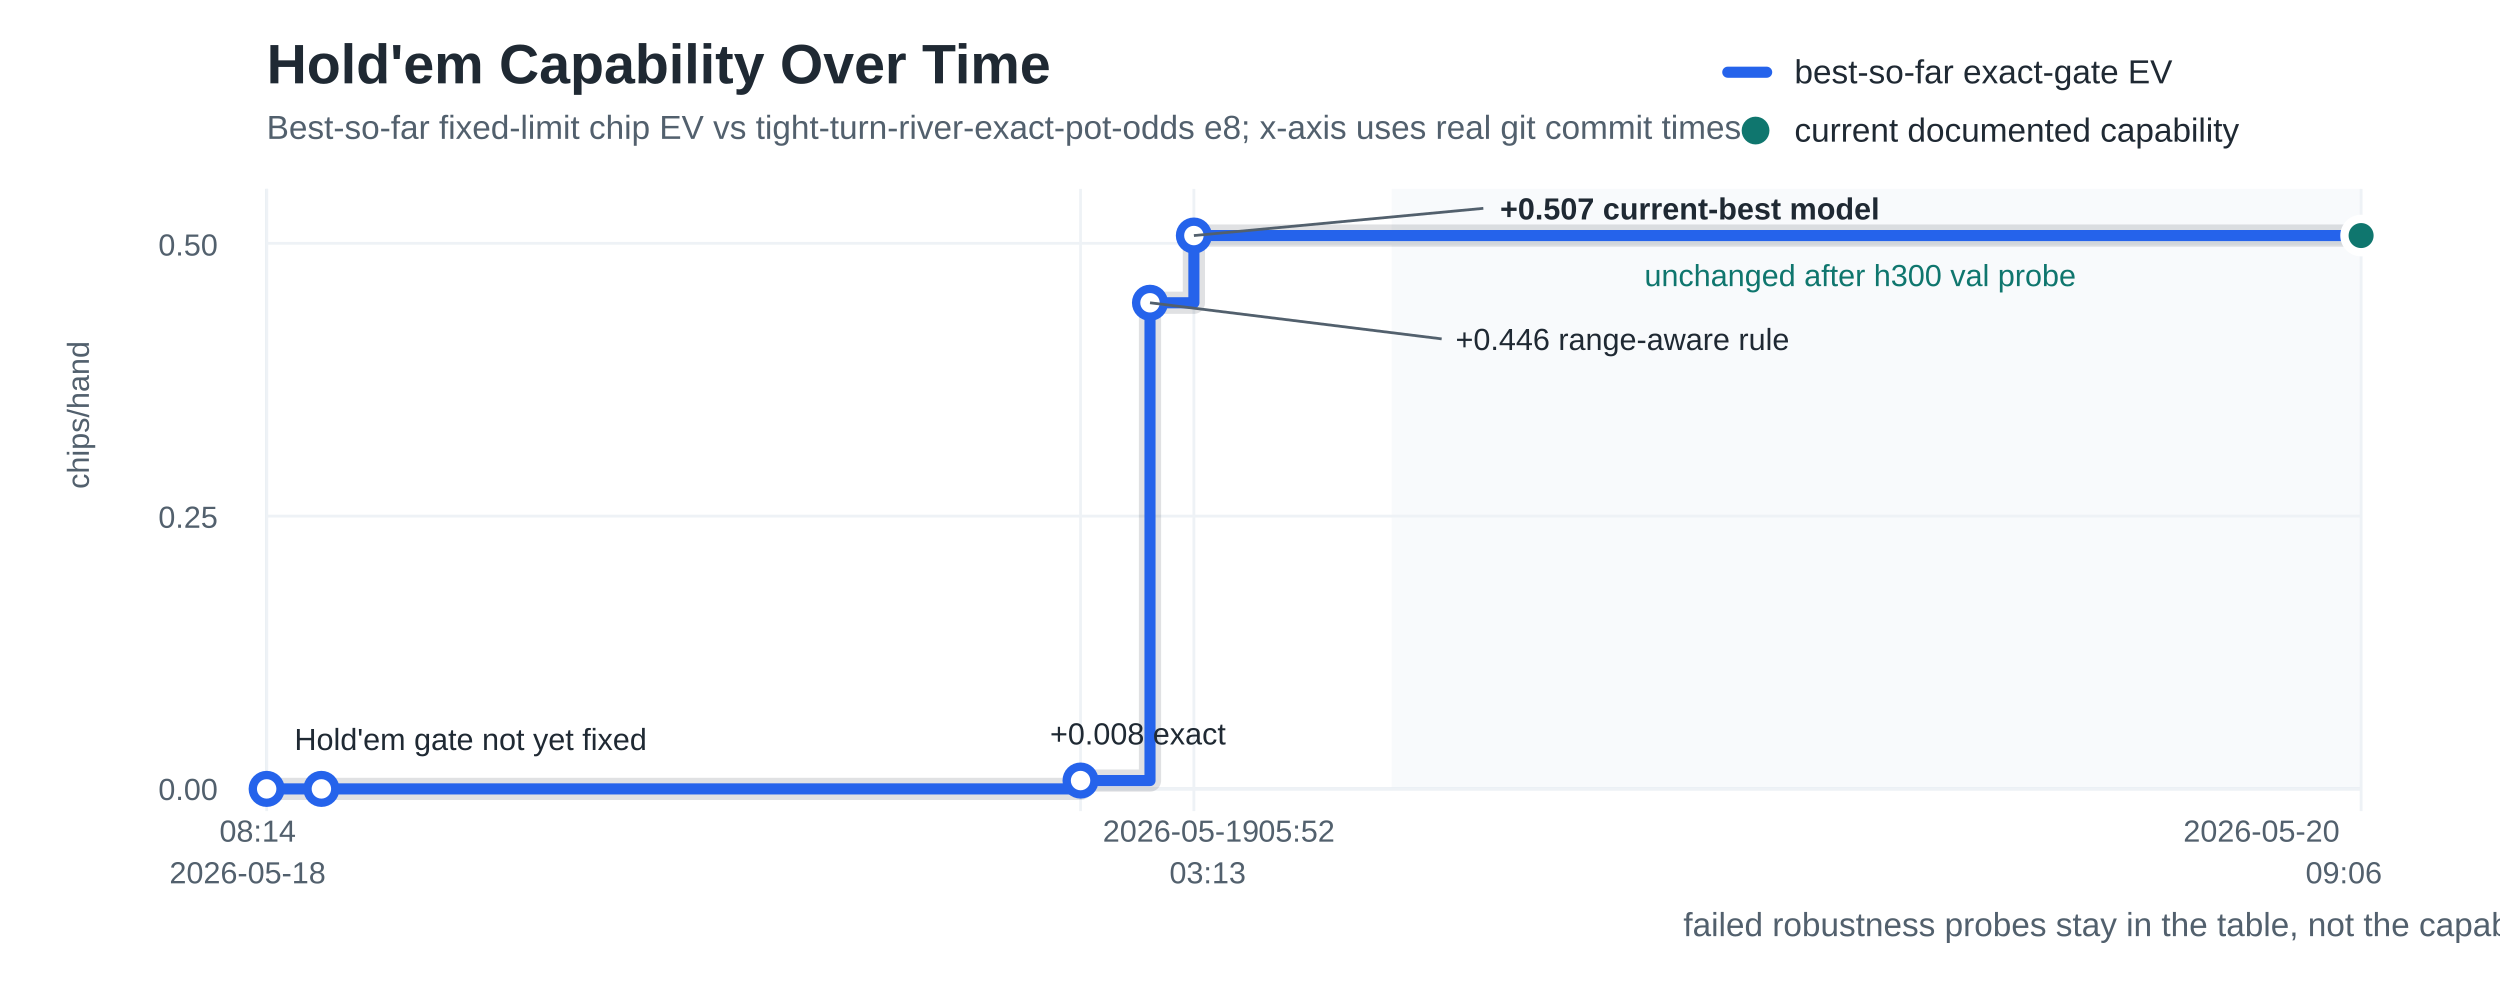
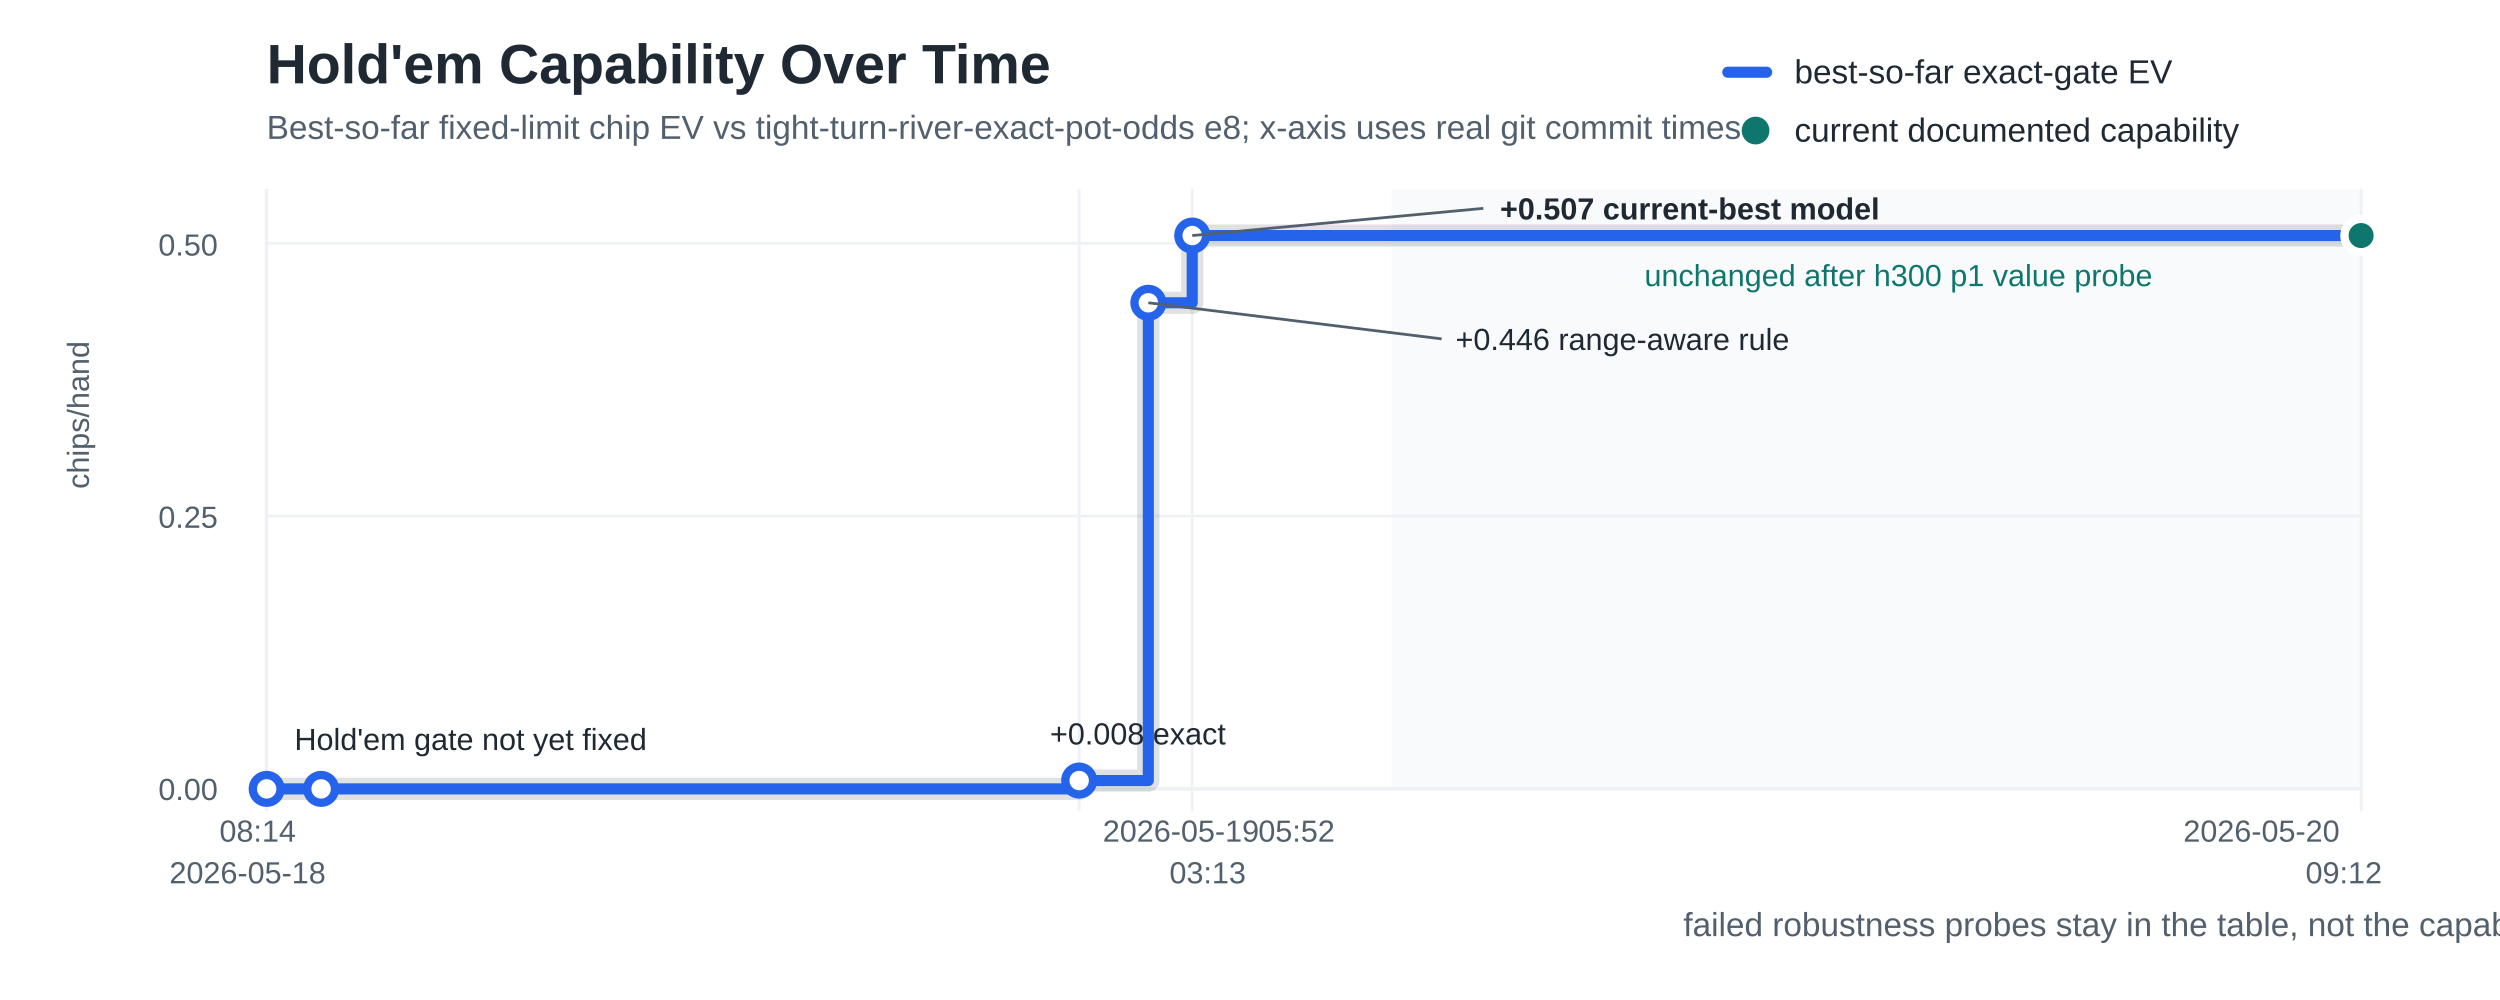
<svg xmlns="http://www.w3.org/2000/svg" width="900" height="360" viewBox="0 0 900 360" role="img" aria-labelledby="title desc">
  <rect width="900" height="360" fill="#ffffff" />
  <rect x="501" y="68" width="349" height="216" fill="#f8fafc" />
  <text x="96" y="30" font-family="Arial, Helvetica, sans-serif" font-size="20" font-weight="700" fill="#1f2933">Hold'em Capability Over Time</text>
  <text x="96" y="50" font-family="Arial, Helvetica, sans-serif" font-size="12" fill="#52606d">Best-so-far fixed-limit chip EV vs tight-turn-river-exact-pot-odds e8; x-axis uses real git commit times</text>
  <g stroke="#d9e2ec" stroke-width="1">
    <line x1="96" y1="284" x2="850" y2="284" />
    <line x1="96" y1="68" x2="96" y2="284" />
  </g>
  <g font-family="Arial, Helvetica, sans-serif" font-size="11" fill="#52606d">
    <line x1="96" y1="284.0" x2="850" y2="284.0" stroke="#eef2f6" stroke-width="1" />
    <text x="57" y="288">0.00</text>
    <line x1="96" y1="185.8" x2="850" y2="185.8" stroke="#eef2f6" stroke-width="1" />
    <text x="57" y="190">0.25</text>
    <line x1="96" y1="87.6" x2="850" y2="87.6" stroke="#eef2f6" stroke-width="1" />
    <text x="57" y="92">0.50</text>
    <text x="32" y="176" transform="rotate(-90 32 176)">chips/hand</text>
  </g>
  <g stroke="#eef2f6" stroke-width="1">
    <line x1="96.0" y1="68" x2="96.0" y2="292" />
-     <line x1="389.0" y1="68" x2="389.0" y2="292" />
-     <line x1="429.8" y1="68" x2="429.8" y2="292" />
+     <line x1="388.5" y1="68" x2="388.5" y2="292" />
+     <line x1="429.2" y1="68" x2="429.2" y2="292" />
    <line x1="850.0" y1="68" x2="850.0" y2="292" />
  </g>
-   <path d="M 96.0 284.0 L 115.7 284.0 L 115.7 284.0 L 389.0 284.0 L 389.0 281.0 L 414.0 281.0 L 414.0 109.0 L 429.8 109.0 L 429.8 84.8 L 850.0 84.8 L 850.0 84.8" fill="none" stroke="#1f2933" stroke-opacity="0.14" stroke-width="8" stroke-linecap="round" stroke-linejoin="round" />
-   <path d="M 96.0 284.0 L 115.7 284.0 L 115.7 284.0 L 389.0 284.0 L 389.0 281.0 L 414.0 281.0 L 414.0 109.0 L 429.8 109.0 L 429.8 84.8 L 850.0 84.8 L 850.0 84.8" fill="none" stroke="#2563eb" stroke-width="4" stroke-linecap="round" stroke-linejoin="round" />
+   <path d="M 96.0 284.0 L 115.6 284.0 L 115.6 284.0 L 388.5 284.0 L 388.5 281.0 L 413.4 281.0 L 413.4 109.0 L 429.2 109.0 L 429.2 84.8 L 850.0 84.8 L 850.0 84.8" fill="none" stroke="#1f2933" stroke-opacity="0.14" stroke-width="8" stroke-linecap="round" stroke-linejoin="round" />
+   <path d="M 96.0 284.0 L 115.6 284.0 L 115.6 284.0 L 388.5 284.0 L 388.5 281.0 L 413.4 281.0 L 413.4 109.0 L 429.2 109.0 L 429.2 84.8 L 850.0 84.8 L 850.0 84.8" fill="none" stroke="#2563eb" stroke-width="4" stroke-linecap="round" stroke-linejoin="round" />
  <g fill="#ffffff" stroke="#2563eb" stroke-width="3">
    <circle cx="96.0" cy="284.0" r="5" />
-     <circle cx="115.7" cy="284.0" r="5" />
-     <circle cx="389.0" cy="281.0" r="5" />
-     <circle cx="414.0" cy="109.0" r="5" />
-     <circle cx="429.8" cy="84.8" r="5" />
+     <circle cx="115.6" cy="284.0" r="5" />
+     <circle cx="388.5" cy="281.0" r="5" />
+     <circle cx="413.4" cy="109.0" r="5" />
+     <circle cx="429.2" cy="84.8" r="5" />
  </g>
  <circle cx="850.0" cy="84.8" r="6" fill="#0f766e" stroke="#ffffff" stroke-width="3" />
  <g font-family="Arial, Helvetica, sans-serif" font-size="11" fill="#1f2933">
    <text x="106" y="270">Hold'em gate not yet fixed</text>
    <text x="378" y="268">+0.008 exact</text>
-     <line x1="414.0" y1="109.0" x2="519" y2="122" stroke="#52606d" stroke-width="1" />
+     <line x1="413.4" y1="109.0" x2="519" y2="122" stroke="#52606d" stroke-width="1" />
    <text x="524" y="126">+0.446 range-aware rule</text>
-     <line x1="429.8" y1="84.8" x2="534" y2="75" stroke="#52606d" stroke-width="1" />
+     <line x1="429.2" y1="84.8" x2="534" y2="75" stroke="#52606d" stroke-width="1" />
    <text x="540" y="79" font-weight="700">+0.507 current-best model</text>
-     <text x="592" y="103" fill="#0f766e">unchanged after h300 val probe</text>
+     <text x="592" y="103" fill="#0f766e">unchanged after h300 p1 value probe</text>
  </g>
  <g font-family="Arial, Helvetica, sans-serif" font-size="11" fill="#52606d">
    <text x="61" y="318">2026-05-18</text>
    <text x="79" y="303">08:14</text>
    <text x="397" y="303">2026-05-19</text>
    <text x="421" y="318">03:13</text>
    <text x="453" y="303">05:52</text>
    <text x="786" y="303">2026-05-20</text>
-     <text x="830" y="318">09:06</text>
+     <text x="830" y="318">09:12</text>
  </g>
  <g font-family="Arial, Helvetica, sans-serif" font-size="12" fill="#1f2933">
    <rect x="620" y="24" width="18" height="4" fill="#2563eb" rx="2" />
    <text x="646" y="30">best-so-far exact-gate EV</text>
    <circle cx="632" cy="47" r="5" fill="#0f766e" />
    <text x="646" y="51">current documented capability</text>
    <text x="606" y="337" fill="#52606d">failed robustness probes stay in the table, not the capability line</text>
  </g>
</svg>
